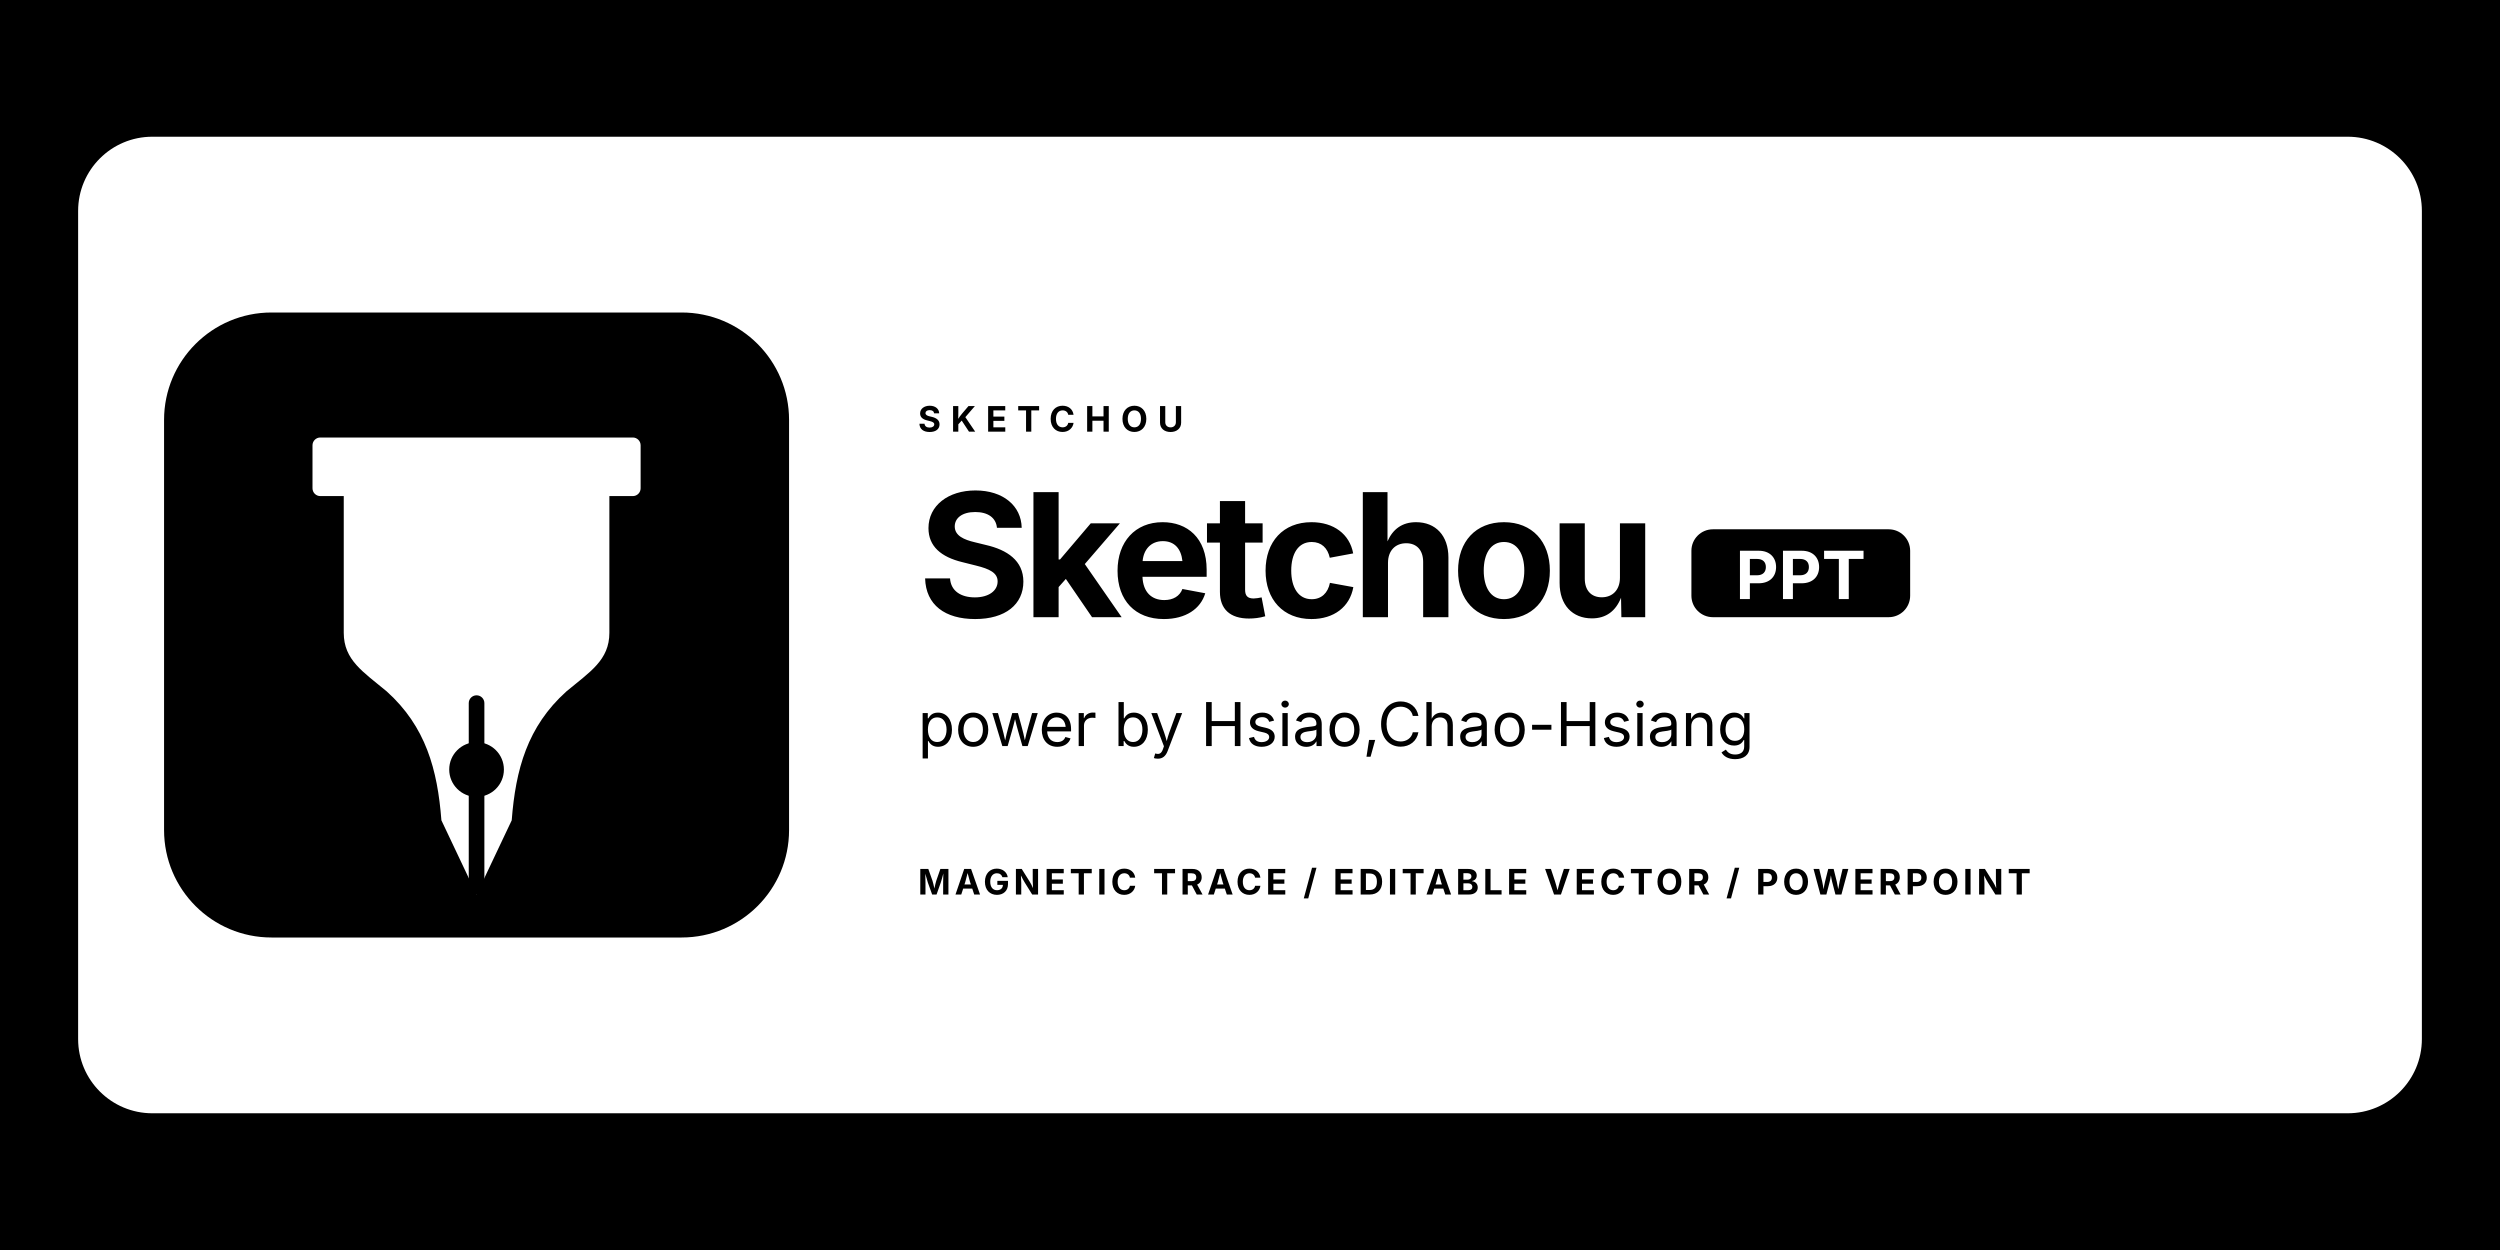
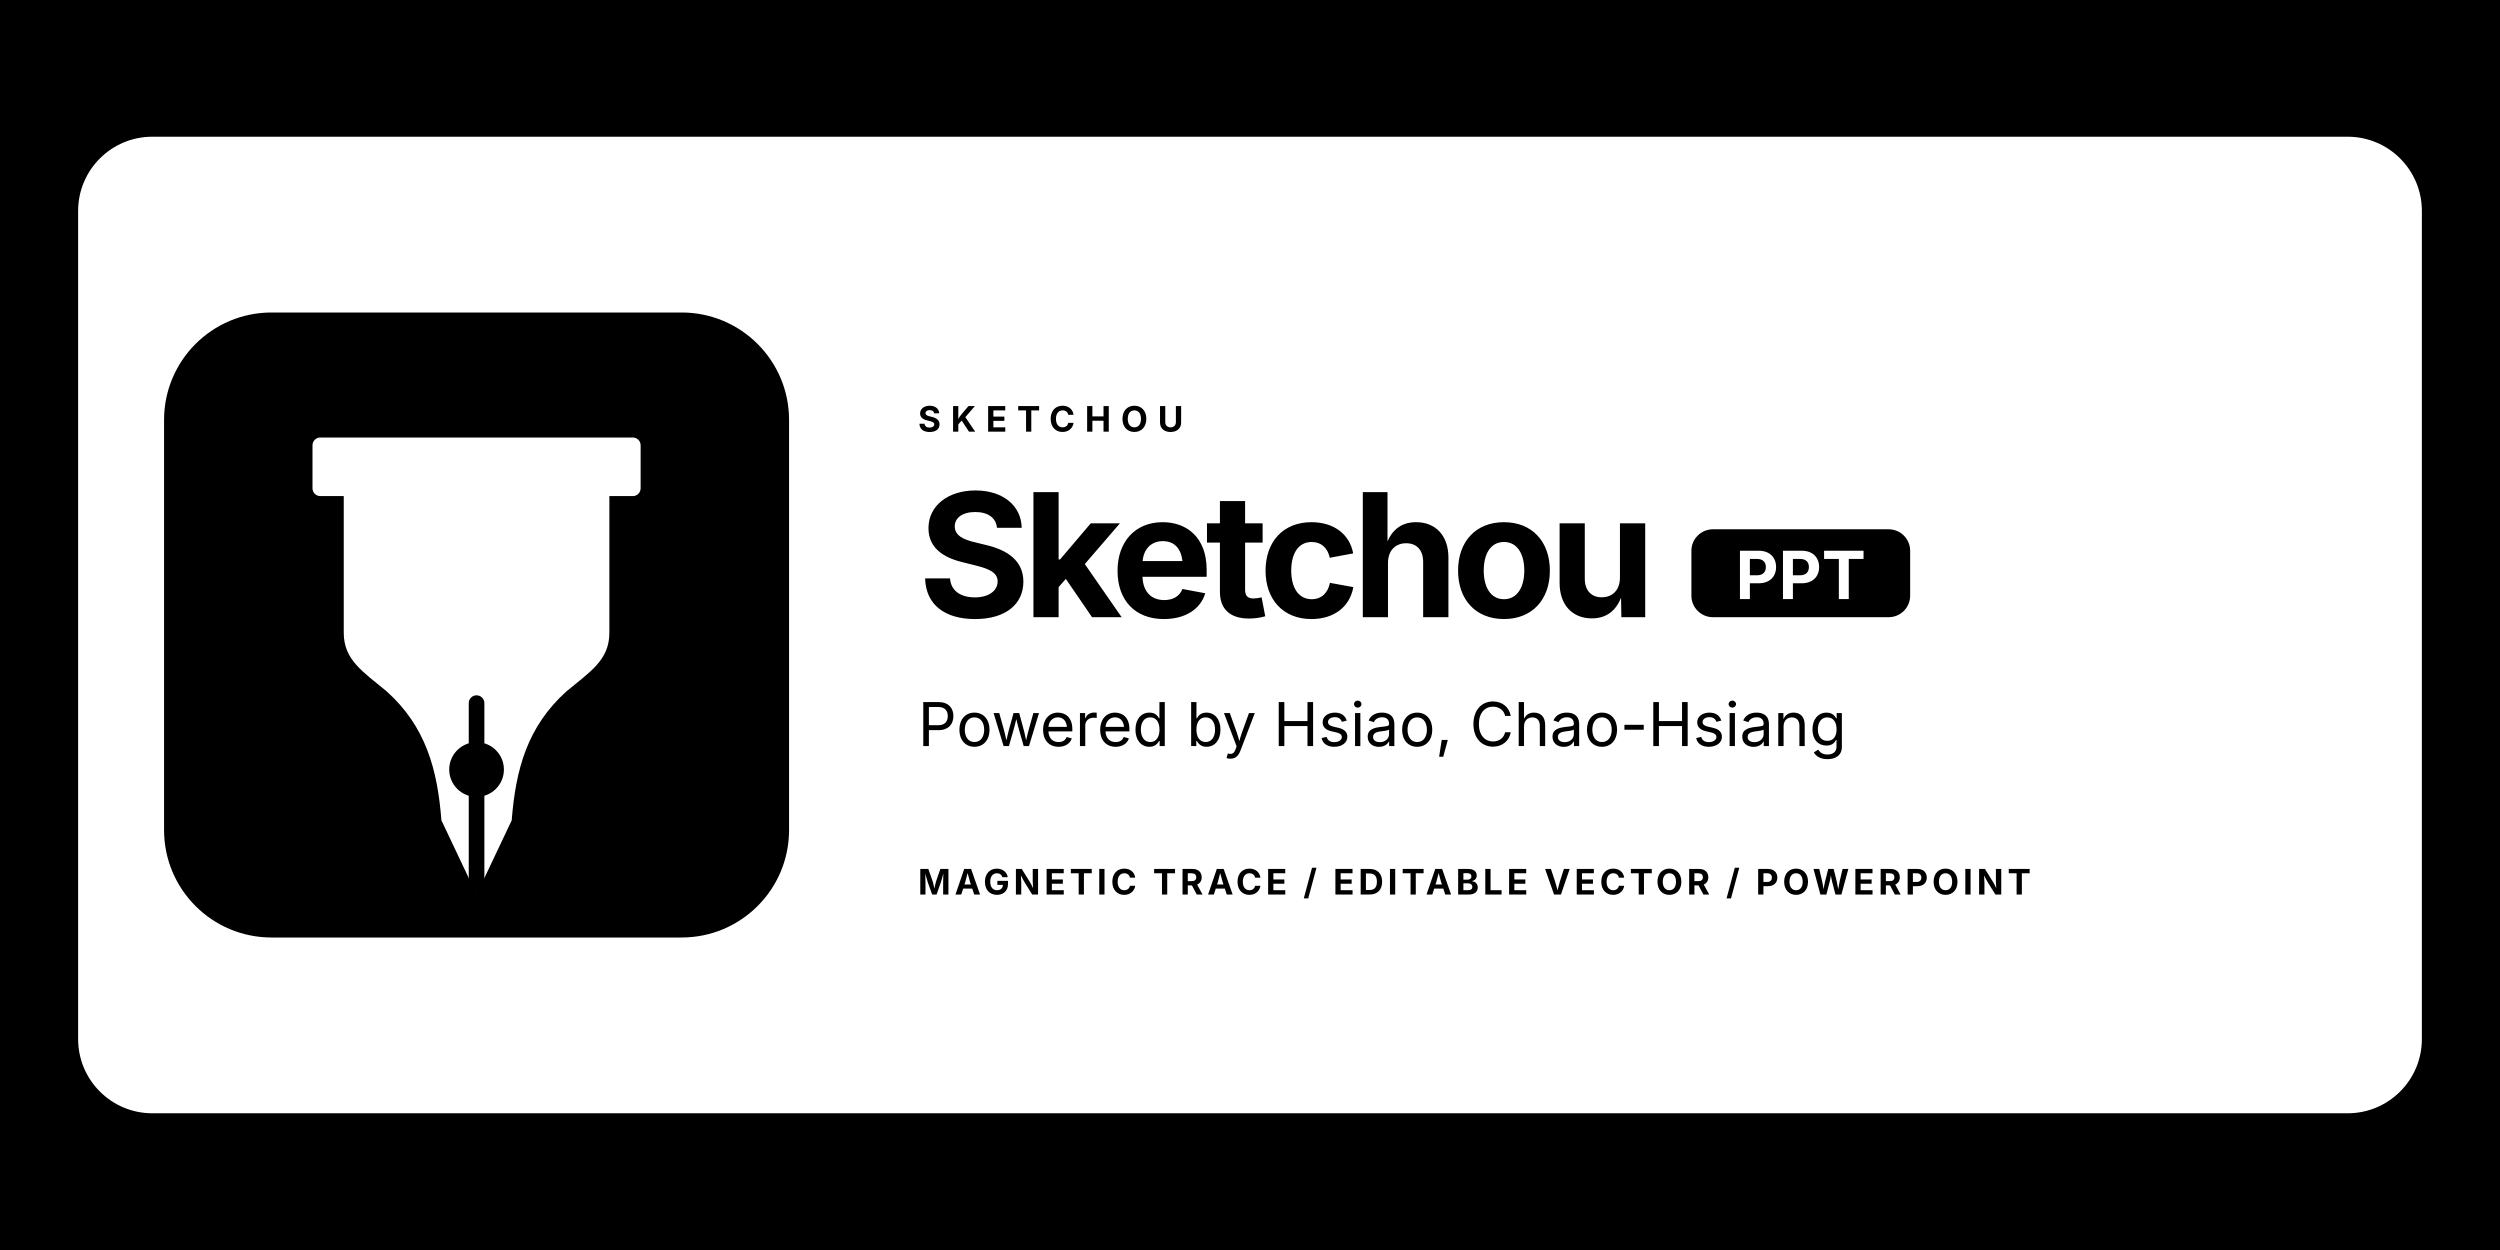
<svg xmlns="http://www.w3.org/2000/svg" viewBox="0 0 1280 640" role="img" aria-labelledby="title desc">
  <rect width="1280" height="640" fill="#000" />
  <rect x="40" y="70" width="1200" height="500" rx="38" fill="#fff" />
  <rect x="84" y="160" width="320" height="320" rx="55" fill="#000" />
  <g transform="translate(84 160) scale(2)" fill="#fff">
    <rect x="38" y="32" width="84" height="15" rx="2" />
    <path d="M46 44h68v38c0 7-5 10-11 15-10 9-13 20-14 33l-9 19-9-19c-1-13-4-24-14-33-6-5-11-8-11-15z" />
  </g>
  <g transform="translate(84 160) scale(2)" fill="#000">
    <rect x="78" y="98" width="4" height="51" rx="2" />
    <circle cx="80" cy="117" r="7" />
  </g>
  <text x="470" y="221" font-family="Segoe UI,Inter,Arial,sans-serif" font-size="18" font-weight="700" letter-spacing="5" fill="#000">SKETCHOU</text>
  <text x="470" y="316" font-family="Segoe UI,Inter,Arial,sans-serif" font-size="88" font-weight="700" letter-spacing="-4" fill="#000">Sketchou</text>
  <rect x="866" y="271" width="112" height="45" rx="11" fill="#000" />
  <text x="922" y="294" text-anchor="middle" dominant-baseline="middle" font-family="Segoe UI,Inter,Arial,sans-serif" font-size="34" font-weight="700" fill="#fff">PPT</text>
-   <text x="470" y="382" font-family="Segoe UI,Inter,Arial,sans-serif" font-size="31" fill="#000">power by Hsiao,Chao-Hsiang</text>
+   <text x="470" y="382" font-family="Segoe UI,Inter,Arial,sans-serif" font-size="31" fill="#000">Powered by Hsiao, Chao-Hsiang</text>
  <text x="470" y="458" font-family="Segoe UI,Inter,Arial,sans-serif" font-size="18" font-weight="700" letter-spacing="2" fill="#000">MAGNETIC TRACE  /  EDITABLE VECTOR  /  POWERPOINT</text>
</svg>
